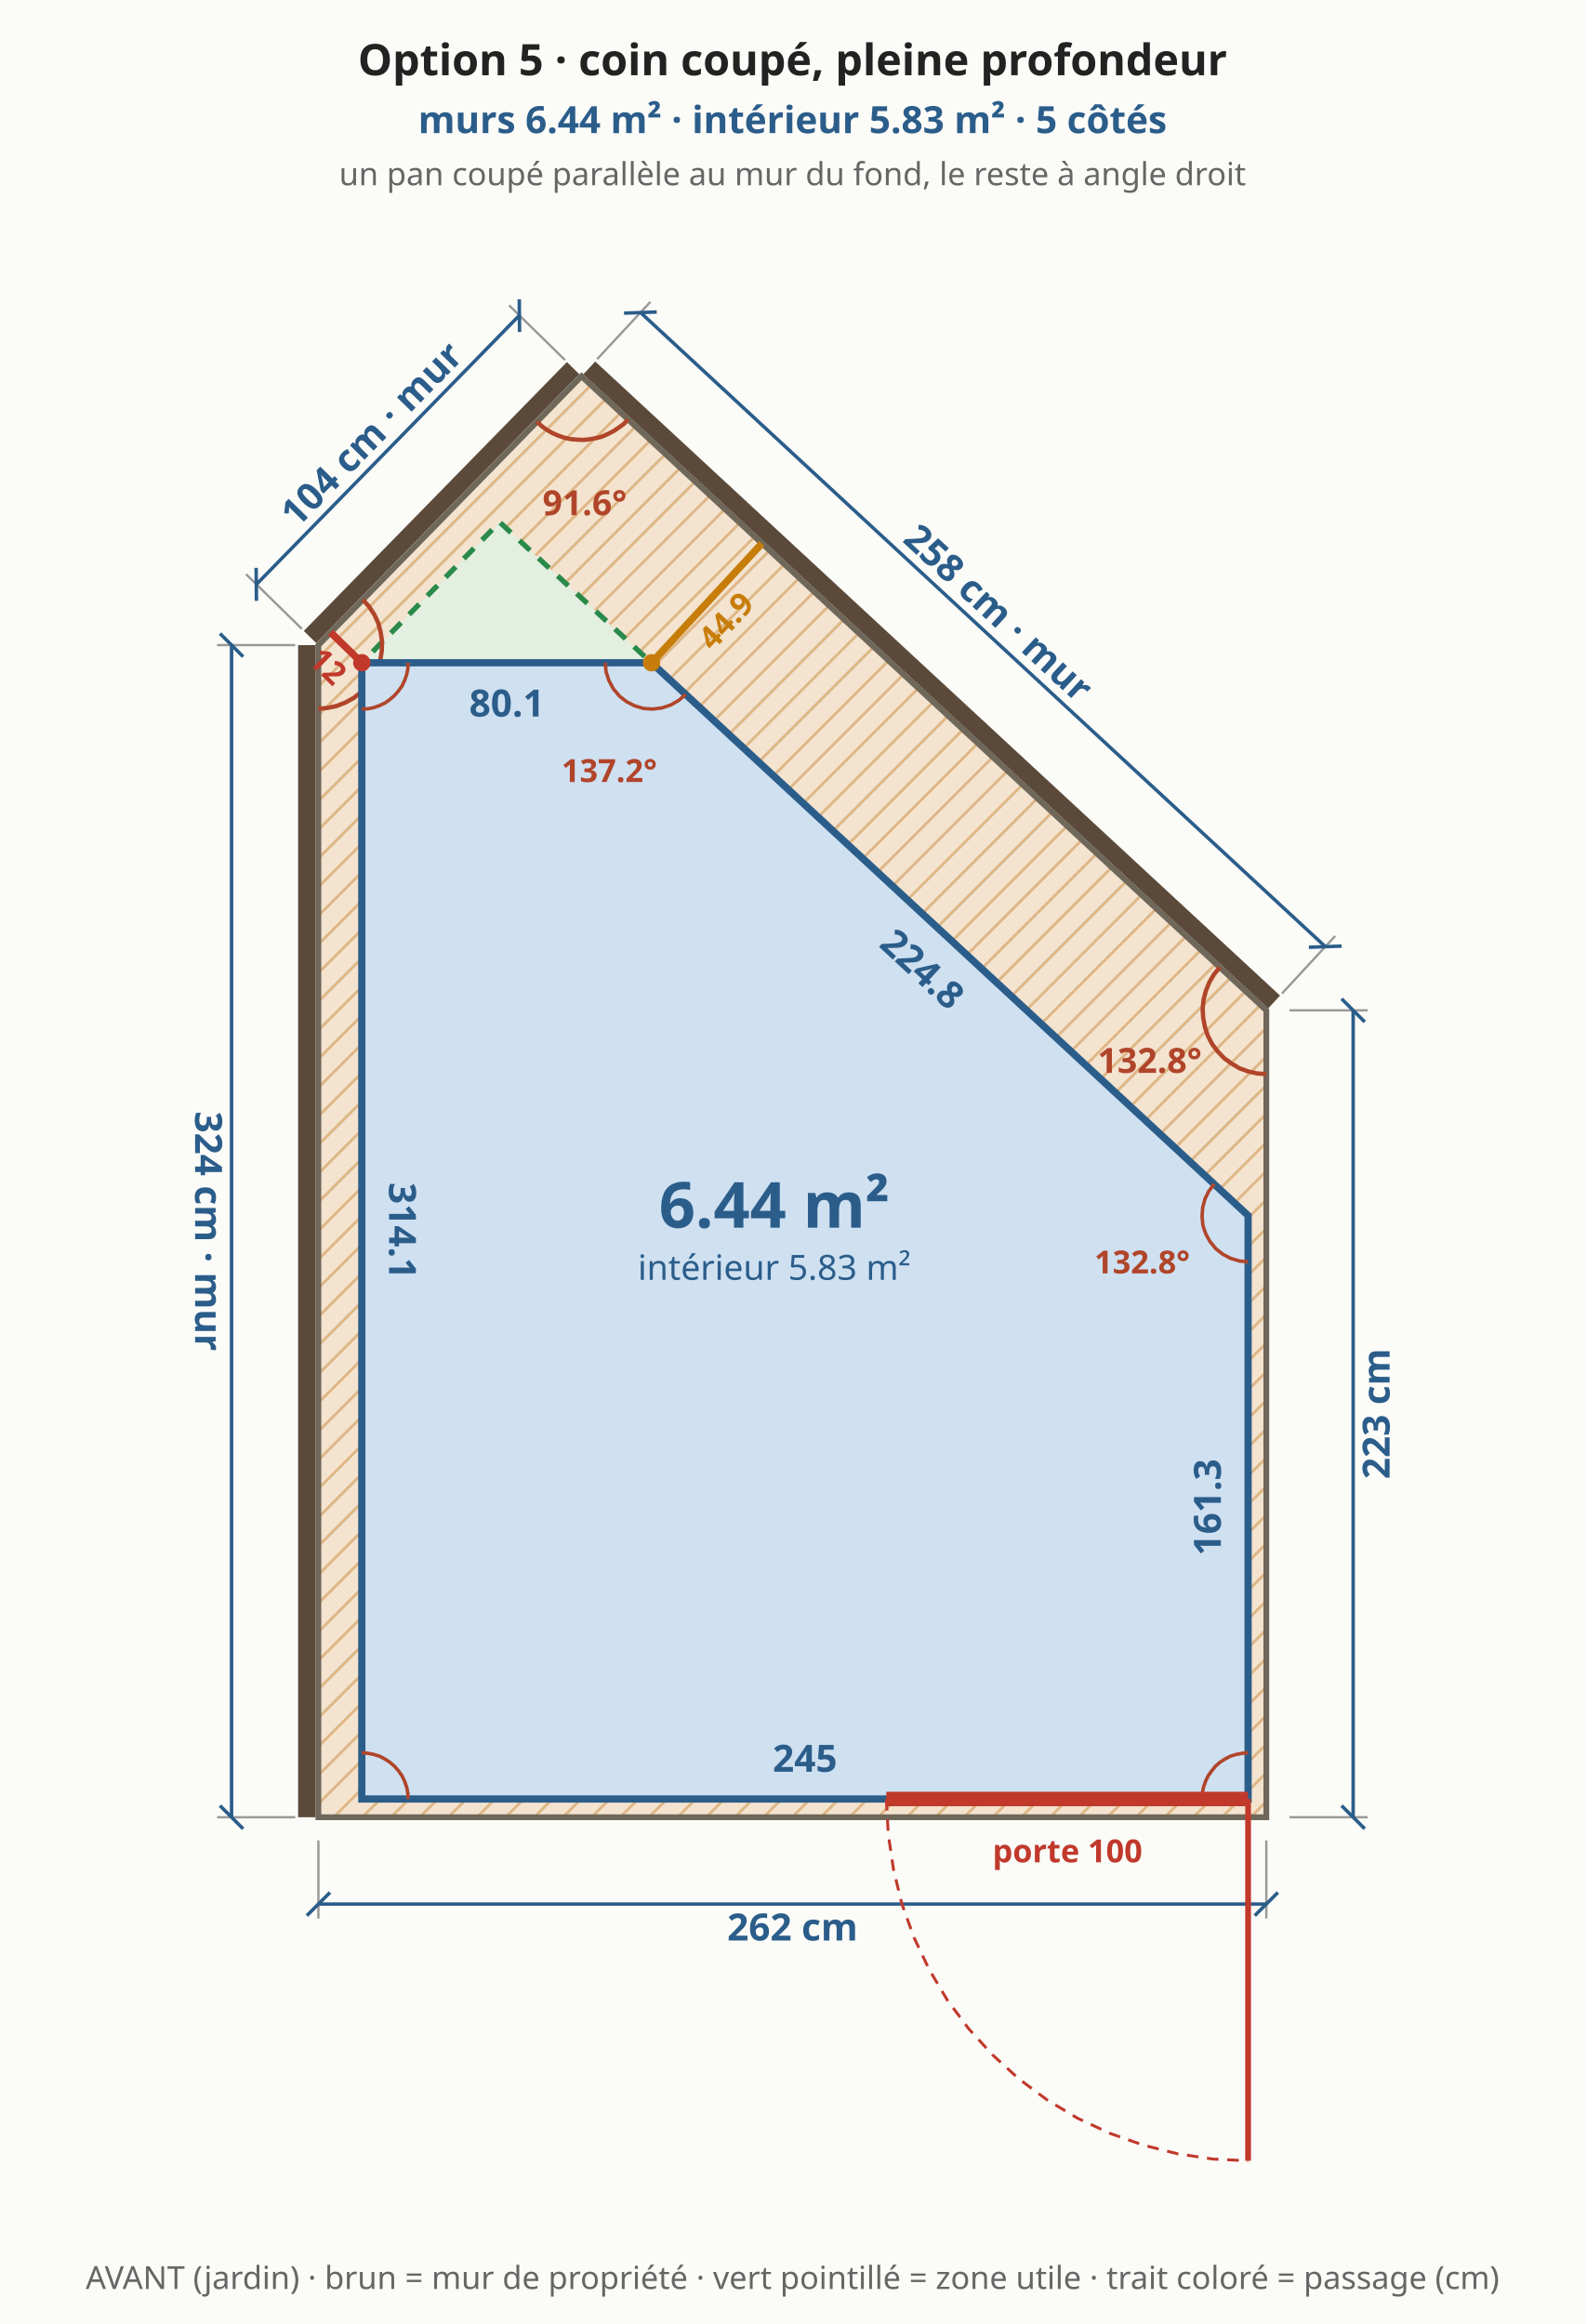
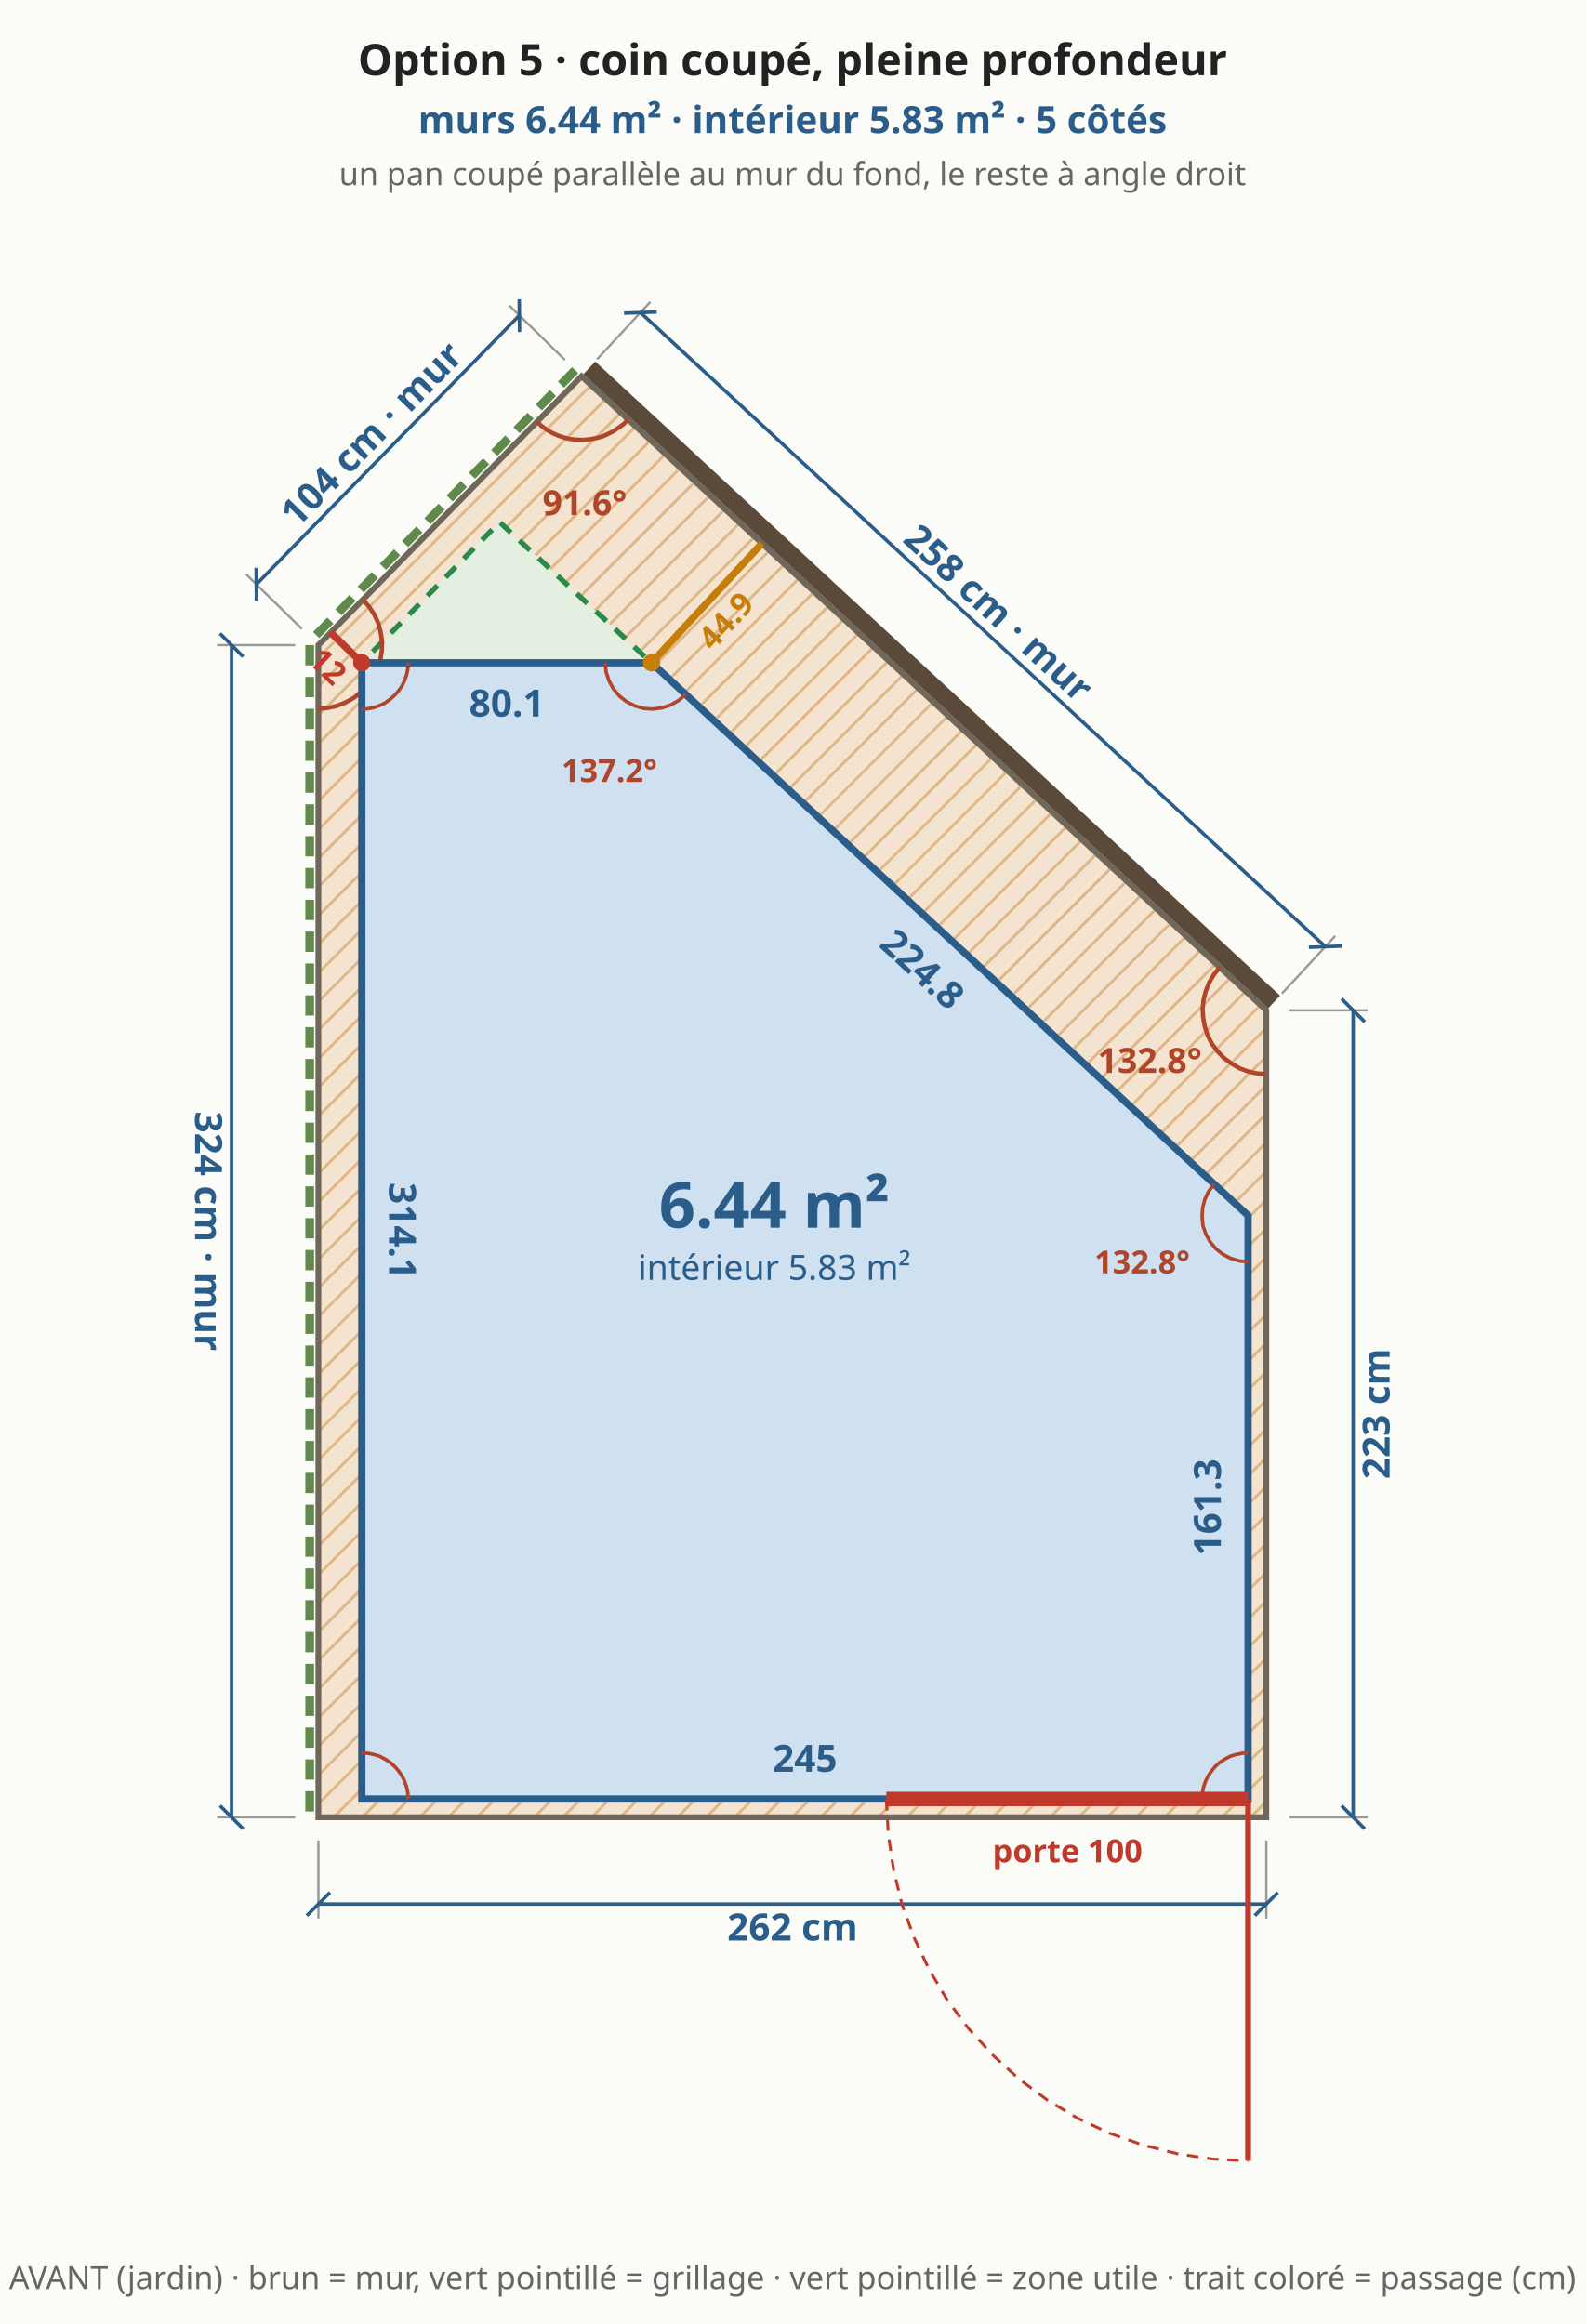
<svg xmlns="http://www.w3.org/2000/svg" viewBox="0 0 548 803" font-family="system-ui,sans-serif" font-size="13">
  <rect width="548" height="803" fill="#fbfbf8" />
  <defs>
    <pattern id="bande" width="7" height="7" patternUnits="userSpaceOnUse" patternTransform="rotate(45)">
      <rect width="7" height="7" fill="#f3e3cf" />
      <line x1="0" y1="0" x2="0" y2="7" stroke="#e0b98a" stroke-width="2" />
    </pattern>
  </defs>
  <polygon points="110.0,627.9 437.5,627.9 437.5,349.1 200.9,130.0 110.0,222.9" fill="url(#bande)" stroke="#6f675a" stroke-width="2" />
  <polygon points="125.0,621.6 431.2,621.6 431.2,420.0 172.6,180.4 125.0,229.0" fill="#e3efe0" stroke="#2a8a4a" stroke-width="1.8" stroke-dasharray="5 4" />
  <line x1="110.0" y1="635.9" x2="110.0" y2="662.9" stroke="#999" stroke-width="0.8" />
  <line x1="437.5" y1="635.9" x2="437.5" y2="662.9" stroke="#999" stroke-width="0.8" />
  <line x1="110.0" y1="657.9" x2="437.5" y2="657.9" stroke="#2b5d8a" stroke-width="1.2" />
  <line x1="106.0" y1="661.9" x2="114.0" y2="653.9" stroke="#2b5d8a" stroke-width="1.2" />
  <line x1="433.5" y1="661.9" x2="441.5" y2="653.9" stroke="#2b5d8a" stroke-width="1.2" />
  <text x="273.8" y="665.9" text-anchor="middle" dominant-baseline="middle" fill="#2b5d8a" font-size="13" font-weight="bold" transform="rotate(0.0 273.8 665.9)">262 cm</text>
  <line x1="445.5" y1="627.9" x2="472.5" y2="627.9" stroke="#999" stroke-width="0.8" />
  <line x1="445.5" y1="349.1" x2="472.5" y2="349.1" stroke="#999" stroke-width="0.8" />
  <line x1="467.5" y1="627.9" x2="467.5" y2="349.1" stroke="#2b5d8a" stroke-width="1.2" />
  <line x1="471.5" y1="631.9" x2="463.5" y2="623.9" stroke="#2b5d8a" stroke-width="1.2" />
  <line x1="471.5" y1="353.1" x2="463.5" y2="345.1" stroke="#2b5d8a" stroke-width="1.2" />
  <text x="475.5" y="488.5" text-anchor="middle" dominant-baseline="middle" fill="#2b5d8a" font-size="13" font-weight="bold" transform="rotate(-90.0 475.5 488.5)">223 cm</text>
  <line x1="440.2" y1="346.2" x2="203.6" y2="127.1" stroke="#5b4a3a" stroke-width="6" />
  <line x1="442.9" y1="343.3" x2="461.3" y2="323.4" stroke="#999" stroke-width="0.8" />
  <line x1="206.3" y1="124.1" x2="224.7" y2="104.3" stroke="#999" stroke-width="0.8" />
  <line x1="457.9" y1="327.1" x2="221.3" y2="108.0" stroke="#2b5d8a" stroke-width="1.2" />
  <line x1="463.5" y1="326.9" x2="452.2" y2="327.3" stroke="#2b5d8a" stroke-width="1.2" />
  <line x1="226.9" y1="107.8" x2="215.6" y2="108.2" stroke="#2b5d8a" stroke-width="1.2" />
  <text x="345.0" y="211.7" text-anchor="middle" dominant-baseline="middle" fill="#2b5d8a" font-size="13" font-weight="bold" transform="rotate(42.8 345.0 211.7)">258 cm · mur</text>
-   <line x1="198.0" y1="127.2" x2="107.1" y2="220.1" stroke="#5b4a3a" stroke-width="6" />
+   <line x1="198.7" y1="127.9" x2="107.9" y2="220.8" stroke="#5f8a4a" stroke-width="3" stroke-dasharray="7 4" />
  <line x1="195.2" y1="124.4" x2="175.9" y2="105.5" stroke="#999" stroke-width="0.8" />
  <line x1="104.3" y1="217.3" x2="85.0" y2="198.4" stroke="#999" stroke-width="0.8" />
  <line x1="179.4" y1="109.0" x2="88.6" y2="201.9" stroke="#2b5d8a" stroke-width="1.2" />
  <line x1="179.4" y1="103.4" x2="179.5" y2="114.7" stroke="#2b5d8a" stroke-width="1.2" />
  <line x1="88.5" y1="196.2" x2="88.6" y2="207.6" stroke="#2b5d8a" stroke-width="1.2" />
  <text x="128.3" y="149.9" text-anchor="middle" dominant-baseline="middle" fill="#2b5d8a" font-size="13" font-weight="bold" transform="rotate(-45.6 128.3 149.9)">104 cm · mur</text>
-   <line x1="106.0" y1="222.9" x2="106.0" y2="627.9" stroke="#5b4a3a" stroke-width="6" />
+   <line x1="107.0" y1="222.9" x2="107.0" y2="627.9" stroke="#5f8a4a" stroke-width="3" stroke-dasharray="7 4" />
  <line x1="102.0" y1="222.9" x2="75.0" y2="222.9" stroke="#999" stroke-width="0.8" />
  <line x1="102.0" y1="627.9" x2="75.0" y2="627.9" stroke="#999" stroke-width="0.8" />
  <line x1="80.0" y1="222.9" x2="80.0" y2="627.9" stroke="#2b5d8a" stroke-width="1.2" />
  <line x1="76.0" y1="218.9" x2="84.0" y2="226.9" stroke="#2b5d8a" stroke-width="1.2" />
  <line x1="76.0" y1="623.9" x2="84.0" y2="631.9" stroke="#2b5d8a" stroke-width="1.2" />
  <text x="72.0" y="425.4" text-anchor="middle" dominant-baseline="middle" fill="#2b5d8a" font-size="13" font-weight="bold" transform="rotate(90.0 72.0 425.4)">324 cm · mur</text>
  <polyline points="421.4,334.2 419.4,336.7 417.8,339.4 416.6,342.4 415.8,345.5 415.5,348.6 415.7,351.8 416.3,354.9 417.3,357.9 418.8,360.8 420.7,363.3 422.9,365.6 425.5,367.5 428.2,369.1 431.2,370.2 434.3,370.9 437.5,371.1" fill="none" stroke="#b0452a" stroke-width="1.5" />
  <text x="397.2" y="370.7" text-anchor="middle" fill="#b0452a" font-size="12" font-weight="bold">132.8°</text>
  <polyline points="185.5,145.7 187.1,147.2 188.9,148.5 190.8,149.6 192.8,150.5 194.9,151.2 197.0,151.7 199.2,151.9 201.4,152.0 203.6,151.8 205.8,151.4 207.9,150.9 209.9,150.0 211.9,149.0 213.7,147.8 215.5,146.5 217.0,144.9" fill="none" stroke="#b0452a" stroke-width="1.5" />
  <text x="202.0" y="178.0" text-anchor="middle" fill="#b0452a" font-size="12" font-weight="bold">91.6°</text>
  <polyline points="110.0,244.9 113.2,244.6 116.4,243.9 119.4,242.7 122.3,241.1 124.8,239.1 127.1,236.8 128.9,234.1 130.4,231.2 131.4,228.1 131.9,224.9 132.0,221.6 131.5,218.4 130.7,215.3 129.3,212.3 127.5,209.6 125.4,207.2" fill="none" stroke="#b0452a" stroke-width="1.5" />
  <text x="150.7" y="243.5" text-anchor="middle" fill="#b0452a" font-size="12" font-weight="bold">135.6°</text>
  <polygon points="125.0,621.6 431.2,621.6 431.2,420.0 225.1,229.0 125.0,229.0" fill="#cfe0f1" stroke="#2b5d8a" stroke-width="2.5" />
  <text x="278.1" y="607.6" text-anchor="middle" dominant-baseline="middle" fill="#2b5d8a" font-size="13" font-weight="bold" transform="rotate(0.0 278.1 607.6)">245</text>
  <text x="417.2" y="520.8" text-anchor="middle" dominant-baseline="middle" fill="#2b5d8a" font-size="13" font-weight="bold" transform="rotate(-90.0 417.2 520.8)">161.3</text>
  <text x="318.7" y="334.8" text-anchor="middle" dominant-baseline="middle" fill="#2b5d8a" font-size="13" font-weight="bold" transform="rotate(42.8 318.7 334.8)">224.8</text>
  <text x="175.1" y="243.0" text-anchor="middle" dominant-baseline="middle" fill="#2b5d8a" font-size="13" font-weight="bold" transform="rotate(0.0 175.1 243.0)">80.1</text>
  <text x="139.0" y="425.3" text-anchor="middle" dominant-baseline="middle" fill="#2b5d8a" font-size="13" font-weight="bold" transform="rotate(90.0 139.0 425.3)">314.1</text>
  <polyline points="141.0,621.6 140.9,619.5 140.5,617.5 139.8,615.5 138.9,613.6 137.7,611.9 136.3,610.3 134.7,608.9 133.0,607.8 131.1,606.8 129.1,606.2 127.1,605.8 125.0,605.6" fill="none" stroke="#b0452a" stroke-width="1.2" />
  <polyline points="431.2,605.6 429.2,605.8 427.1,606.2 425.1,606.8 423.2,607.8 421.5,608.9 419.9,610.3 418.6,611.9 417.4,613.6 416.5,615.5 415.8,617.5 415.4,619.5 415.2,621.6" fill="none" stroke="#b0452a" stroke-width="1.2" />
  <polyline points="419.5,409.1 417.6,411.6 416.3,414.3 415.5,417.3 415.3,420.4 415.6,423.5 416.6,426.4 418.1,429.1 420.1,431.5 422.5,433.4 425.2,434.8 428.2,435.7 431.2,436.0" fill="none" stroke="#b0452a" stroke-width="1.2" />
  <text x="394.6" y="440.0" text-anchor="middle" fill="#b0452a" font-size="11" font-weight="bold">132.8°</text>
  <polyline points="209.1,229.0 209.4,232.2 210.4,235.2 211.9,238.0 214.0,240.5 216.4,242.4 219.3,243.9 222.4,244.8 225.5,245.0 228.7,244.6 231.7,243.6 234.5,242.0 236.9,239.9" fill="none" stroke="#b0452a" stroke-width="1.2" />
  <text x="210.5" y="270.2" text-anchor="middle" fill="#b0452a" font-size="11" font-weight="bold">137.2°</text>
  <polyline points="125.0,245.0 127.1,244.9 129.1,244.5 131.1,243.8 133.0,242.9 134.7,241.7 136.3,240.3 137.7,238.7 138.9,237.0 139.8,235.1 140.5,233.1 140.9,231.1 141.0,229.0" fill="none" stroke="#b0452a" stroke-width="1.2" />
  <line x1="306.2" y1="621.6" x2="431.2" y2="621.6" stroke="#c0392b" stroke-width="5" />
  <line x1="431.2" y1="621.6" x2="431.2" y2="746.6" stroke="#c0392b" stroke-width="2" />
  <polyline points="306.2,621.6 306.9,633.9 308.7,646.0 311.6,657.9 315.8,669.5 321.0,680.5 327.3,691.1 334.6,700.9 342.9,710.0 352.0,718.3 361.8,725.6 372.3,731.9 383.4,737.1 395.0,741.2 406.9,744.2 419.0,746.0 431.2,746.6" fill="none" stroke="#c0392b" stroke-width="1" stroke-dasharray="4 3" />
  <text x="368.8" y="639.6" text-anchor="middle" dominant-baseline="middle" fill="#c0392b" font-size="11" font-weight="bold">porte 100</text>
  <line x1="225.1" y1="229.0" x2="263.2" y2="187.8" stroke="#c77d0a" stroke-width="2.5" />
  <circle cx="225.1" cy="229.0" r="3" fill="#c77d0a" />
  <text x="250.8" y="214.5" text-anchor="middle" dominant-baseline="middle" fill="#c77d0a" font-size="11" font-weight="bold" transform="rotate(-47.3 250.8 214.5)">44.9</text>
  <line x1="125.0" y1="229.0" x2="114.2" y2="218.5" stroke="#c0392b" stroke-width="2.5" />
  <circle cx="125.0" cy="229.0" r="3" fill="#c0392b" />
  <text x="113.3" y="230.2" text-anchor="middle" dominant-baseline="middle" fill="#c0392b" font-size="11" font-weight="bold" transform="rotate(44.3 113.3 230.2)">12</text>
  <text x="267.5" y="424.2" text-anchor="middle" fill="#2b5d8a" font-size="22" font-weight="bold">6.44 m²</text>
  <text x="267.5" y="442.2" text-anchor="middle" fill="#2b5d8a" font-size="12" font-weight="normal">intérieur 5.83 m²</text>
  <text x="273.8" y="26.0" text-anchor="middle" fill="#222" font-size="15" font-weight="bold">Option 5 · coin coupé, pleine profondeur</text>
  <text x="273.8" y="46.0" text-anchor="middle" fill="#2b5d8a" font-size="13" font-weight="bold">murs 6.44 m² · intérieur 5.83 m² · 5 côtés</text>
  <text x="273.8" y="64.0" text-anchor="middle" fill="#666" font-size="11" font-weight="normal">un pan coupé parallèle au mur du fond, le reste à angle droit</text>
-   <text x="273.8" y="790.9" text-anchor="middle" fill="#666" font-size="11" font-weight="normal">AVANT (jardin) · brun = mur de propriété · vert pointillé = zone utile · trait coloré = passage (cm)</text>
+   <text x="273.8" y="790.9" text-anchor="middle" fill="#666" font-size="11" font-weight="normal">AVANT (jardin) · brun = mur, vert pointillé = grillage · vert pointillé = zone utile · trait coloré = passage (cm)</text>
</svg>
